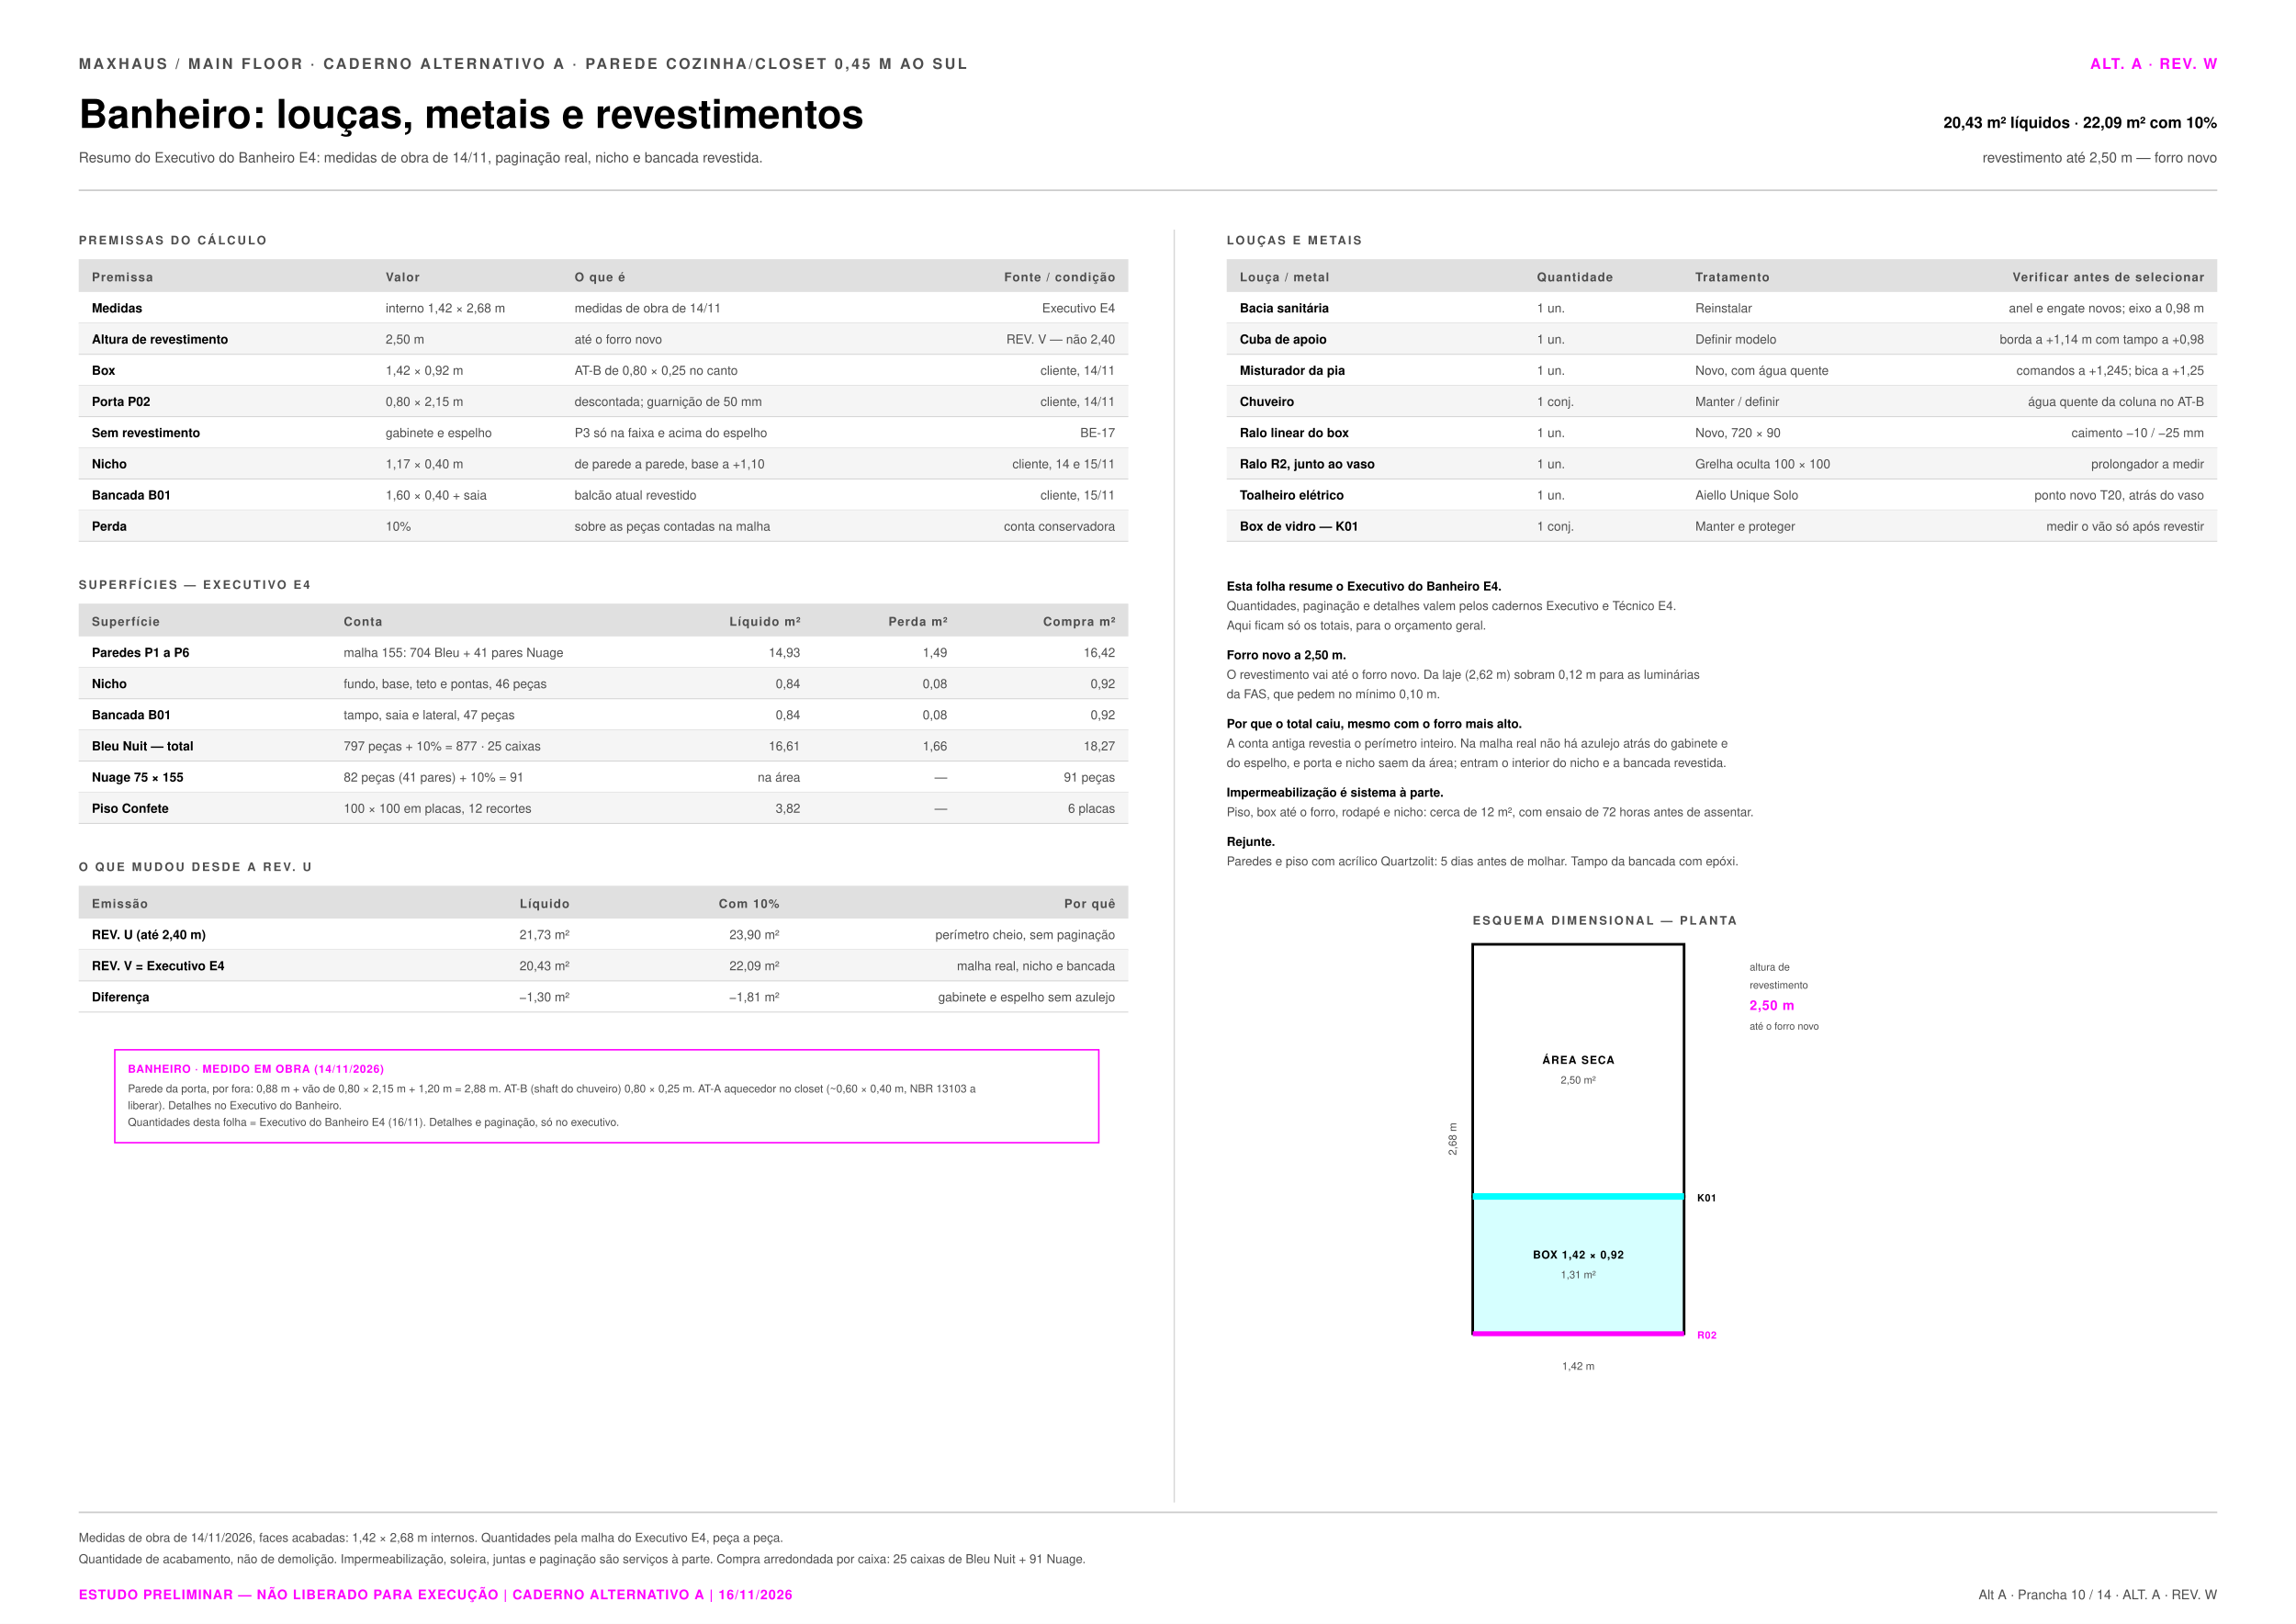
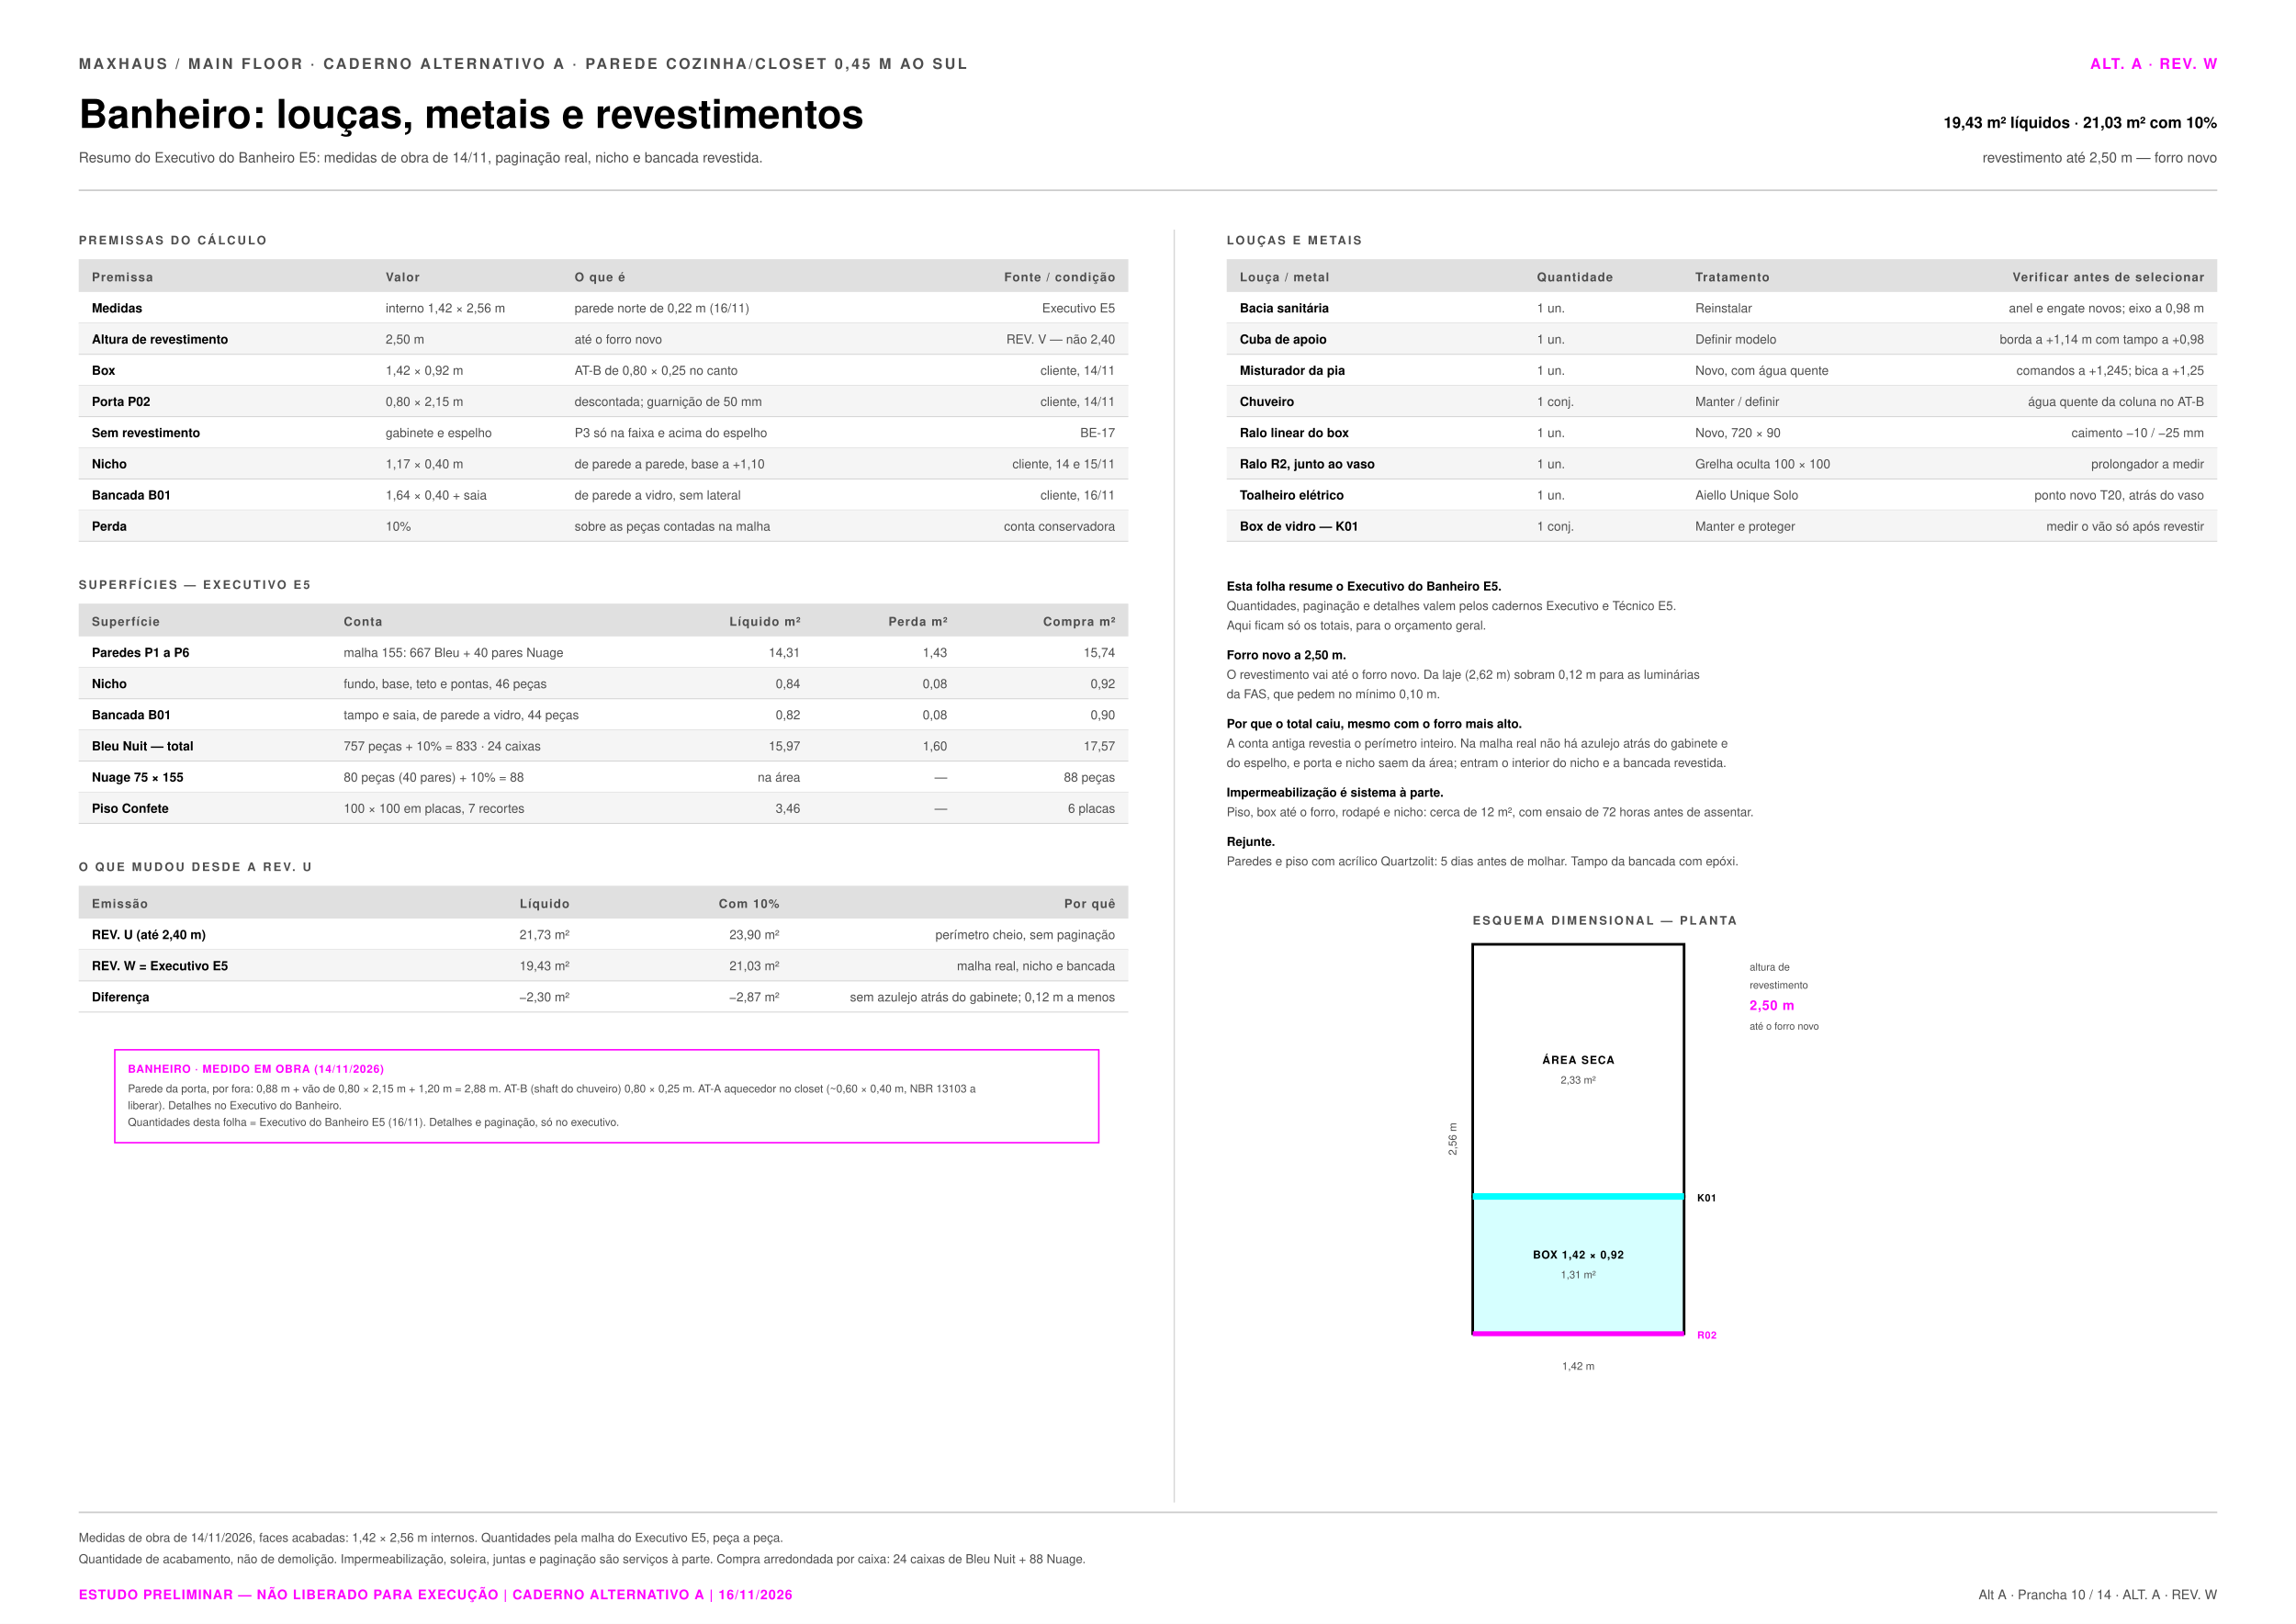
<svg xmlns="http://www.w3.org/2000/svg" viewBox="0 0 1400 990" width="1400" height="990">
  <rect x="0.00" y="0.00" width="1400.00" height="990.00" fill="#ffffff" />
  <text x="48.0" y="42.0" font-family="Helvetica, Arial, sans-serif" font-size="9.0" fill="#4d4d4d" font-weight="bold" text-anchor="start" letter-spacing="1.40">MAXHAUS / MAIN FLOOR  ·  CADERNO ALTERNATIVO A  ·  PAREDE COZINHA/CLOSET 0,45 M AO SUL</text>
  <text x="48.0" y="78.0" font-family="Helvetica, Arial, sans-serif" font-size="24.3" fill="#000000" font-weight="bold" text-anchor="start">Banheiro: louças, metais e revestimentos</text>
-   <text x="48.0" y="99.0" font-family="Helvetica, Arial, sans-serif" font-size="8.6" fill="#4d4d4d" font-weight="normal" text-anchor="start">Resumo do Executivo do Banheiro E4: medidas de obra de 14/11, paginação real, nicho e bancada revestida.</text>
+   <text x="48.0" y="99.0" font-family="Helvetica, Arial, sans-serif" font-size="8.6" fill="#4d4d4d" font-weight="normal" text-anchor="start">Resumo do Executivo do Banheiro E5: medidas de obra de 14/11, paginação real, nicho e bancada revestida.</text>
  <text x="1352.0" y="42.0" font-family="Helvetica, Arial, sans-serif" font-size="9.0" fill="#ff00ff" font-weight="bold" text-anchor="end" letter-spacing="0.80">ALT. A  ·  REV. W</text>
-   <text x="1352.0" y="78.0" font-family="Helvetica, Arial, sans-serif" font-size="9.5" fill="#000000" font-weight="bold" text-anchor="end">20,43 m² líquidos  ·  22,09 m² com 10%</text>
+   <text x="1352.0" y="78.0" font-family="Helvetica, Arial, sans-serif" font-size="9.5" fill="#000000" font-weight="bold" text-anchor="end">19,43 m² líquidos  ·  21,03 m² com 10%</text>
  <text x="1352.0" y="99.0" font-family="Helvetica, Arial, sans-serif" font-size="8.6" fill="#4d4d4d" font-weight="normal" text-anchor="end">revestimento até 2,50 m — forro novo</text>
  <line x1="48.00" y1="116.00" x2="1352.00" y2="116.00" stroke="#cccccc" stroke-width="1.00" />
  <text x="48.0" y="149.0" font-family="Helvetica, Arial, sans-serif" font-size="7.2" fill="#4d4d4d" font-weight="bold" text-anchor="start" letter-spacing="1.20">PREMISSAS DO CÁLCULO</text>
  <rect x="48.00" y="158.00" width="640.00" height="20.00" fill="#e0e0e0" />
  <text x="56.0" y="171.5" font-family="Helvetica, Arial, sans-serif" font-size="7.4" fill="#4d4d4d" font-weight="bold" text-anchor="start" letter-spacing="0.60">Premissa</text>
  <text x="235.2" y="171.5" font-family="Helvetica, Arial, sans-serif" font-size="7.4" fill="#4d4d4d" font-weight="bold" text-anchor="start" letter-spacing="0.60">Valor</text>
  <text x="350.4" y="171.5" font-family="Helvetica, Arial, sans-serif" font-size="7.4" fill="#4d4d4d" font-weight="bold" text-anchor="start" letter-spacing="0.60">O que é</text>
  <text x="680.0" y="171.5" font-family="Helvetica, Arial, sans-serif" font-size="7.4" fill="#4d4d4d" font-weight="bold" text-anchor="end" letter-spacing="0.60">Fonte / condição</text>
  <text x="56.0" y="190.5" font-family="Helvetica, Arial, sans-serif" font-size="7.7" fill="#000000" font-weight="bold" text-anchor="start">Medidas</text>
-   <text x="235.2" y="190.5" font-family="Helvetica, Arial, sans-serif" font-size="7.7" fill="#4d4d4d" font-weight="normal" text-anchor="start">interno 1,42 × 2,68 m</text>
-   <text x="350.4" y="190.5" font-family="Helvetica, Arial, sans-serif" font-size="7.7" fill="#4d4d4d" font-weight="normal" text-anchor="start">medidas de obra de 14/11</text>
-   <text x="680.0" y="190.5" font-family="Helvetica, Arial, sans-serif" font-size="7.7" fill="#4d4d4d" font-weight="normal" text-anchor="end">Executivo E4</text>
+   <text x="235.2" y="190.5" font-family="Helvetica, Arial, sans-serif" font-size="7.7" fill="#4d4d4d" font-weight="normal" text-anchor="start">interno 1,42 × 2,56 m</text>
+   <text x="350.4" y="190.5" font-family="Helvetica, Arial, sans-serif" font-size="7.7" fill="#4d4d4d" font-weight="normal" text-anchor="start">parede norte de 0,22 m (16/11)</text>
+   <text x="680.0" y="190.5" font-family="Helvetica, Arial, sans-serif" font-size="7.7" fill="#4d4d4d" font-weight="normal" text-anchor="end">Executivo E5</text>
  <line x1="48.00" y1="197.00" x2="688.00" y2="197.00" stroke="#cccccc" stroke-width="0.60" opacity="0.80" />
  <rect x="48.00" y="197.00" width="640.00" height="19.00" fill="#f5f5f5" />
  <text x="56.0" y="209.5" font-family="Helvetica, Arial, sans-serif" font-size="7.7" fill="#000000" font-weight="bold" text-anchor="start">Altura de revestimento</text>
  <text x="235.2" y="209.5" font-family="Helvetica, Arial, sans-serif" font-size="7.7" fill="#4d4d4d" font-weight="normal" text-anchor="start">2,50 m</text>
  <text x="350.4" y="209.5" font-family="Helvetica, Arial, sans-serif" font-size="7.7" fill="#4d4d4d" font-weight="normal" text-anchor="start">até o forro novo</text>
  <text x="680.0" y="209.5" font-family="Helvetica, Arial, sans-serif" font-size="7.7" fill="#4d4d4d" font-weight="normal" text-anchor="end">REV. V — não 2,40</text>
  <line x1="48.00" y1="216.00" x2="688.00" y2="216.00" stroke="#cccccc" stroke-width="0.60" opacity="0.80" />
  <text x="56.0" y="228.5" font-family="Helvetica, Arial, sans-serif" font-size="7.7" fill="#000000" font-weight="bold" text-anchor="start">Box</text>
  <text x="235.2" y="228.5" font-family="Helvetica, Arial, sans-serif" font-size="7.7" fill="#4d4d4d" font-weight="normal" text-anchor="start">1,42 × 0,92 m</text>
  <text x="350.4" y="228.5" font-family="Helvetica, Arial, sans-serif" font-size="7.7" fill="#4d4d4d" font-weight="normal" text-anchor="start">AT-B de 0,80 × 0,25 no canto</text>
  <text x="680.0" y="228.5" font-family="Helvetica, Arial, sans-serif" font-size="7.7" fill="#4d4d4d" font-weight="normal" text-anchor="end">cliente, 14/11</text>
  <line x1="48.00" y1="235.00" x2="688.00" y2="235.00" stroke="#cccccc" stroke-width="0.60" opacity="0.80" />
  <rect x="48.00" y="235.00" width="640.00" height="19.00" fill="#f5f5f5" />
  <text x="56.0" y="247.5" font-family="Helvetica, Arial, sans-serif" font-size="7.7" fill="#000000" font-weight="bold" text-anchor="start">Porta P02</text>
  <text x="235.2" y="247.5" font-family="Helvetica, Arial, sans-serif" font-size="7.7" fill="#4d4d4d" font-weight="normal" text-anchor="start">0,80 × 2,15 m</text>
  <text x="350.4" y="247.5" font-family="Helvetica, Arial, sans-serif" font-size="7.7" fill="#4d4d4d" font-weight="normal" text-anchor="start">descontada; guarnição de 50 mm</text>
  <text x="680.0" y="247.5" font-family="Helvetica, Arial, sans-serif" font-size="7.7" fill="#4d4d4d" font-weight="normal" text-anchor="end">cliente, 14/11</text>
  <line x1="48.00" y1="254.00" x2="688.00" y2="254.00" stroke="#cccccc" stroke-width="0.60" opacity="0.80" />
  <text x="56.0" y="266.5" font-family="Helvetica, Arial, sans-serif" font-size="7.7" fill="#000000" font-weight="bold" text-anchor="start">Sem revestimento</text>
  <text x="235.2" y="266.5" font-family="Helvetica, Arial, sans-serif" font-size="7.7" fill="#4d4d4d" font-weight="normal" text-anchor="start">gabinete e espelho</text>
  <text x="350.4" y="266.5" font-family="Helvetica, Arial, sans-serif" font-size="7.7" fill="#4d4d4d" font-weight="normal" text-anchor="start">P3 só na faixa e acima do espelho</text>
  <text x="680.0" y="266.5" font-family="Helvetica, Arial, sans-serif" font-size="7.7" fill="#4d4d4d" font-weight="normal" text-anchor="end">BE-17</text>
  <line x1="48.00" y1="273.00" x2="688.00" y2="273.00" stroke="#cccccc" stroke-width="0.60" opacity="0.80" />
  <rect x="48.00" y="273.00" width="640.00" height="19.00" fill="#f5f5f5" />
  <text x="56.0" y="285.5" font-family="Helvetica, Arial, sans-serif" font-size="7.7" fill="#000000" font-weight="bold" text-anchor="start">Nicho</text>
  <text x="235.2" y="285.5" font-family="Helvetica, Arial, sans-serif" font-size="7.7" fill="#4d4d4d" font-weight="normal" text-anchor="start">1,17 × 0,40 m</text>
  <text x="350.4" y="285.5" font-family="Helvetica, Arial, sans-serif" font-size="7.7" fill="#4d4d4d" font-weight="normal" text-anchor="start">de parede a parede, base a +1,10</text>
  <text x="680.0" y="285.5" font-family="Helvetica, Arial, sans-serif" font-size="7.7" fill="#4d4d4d" font-weight="normal" text-anchor="end">cliente, 14 e 15/11</text>
  <line x1="48.00" y1="292.00" x2="688.00" y2="292.00" stroke="#cccccc" stroke-width="0.60" opacity="0.80" />
  <text x="56.0" y="304.5" font-family="Helvetica, Arial, sans-serif" font-size="7.7" fill="#000000" font-weight="bold" text-anchor="start">Bancada B01</text>
-   <text x="235.2" y="304.5" font-family="Helvetica, Arial, sans-serif" font-size="7.7" fill="#4d4d4d" font-weight="normal" text-anchor="start">1,60 × 0,40 + saia</text>
-   <text x="350.4" y="304.5" font-family="Helvetica, Arial, sans-serif" font-size="7.7" fill="#4d4d4d" font-weight="normal" text-anchor="start">balcão atual revestido</text>
-   <text x="680.0" y="304.5" font-family="Helvetica, Arial, sans-serif" font-size="7.7" fill="#4d4d4d" font-weight="normal" text-anchor="end">cliente, 15/11</text>
+   <text x="235.2" y="304.5" font-family="Helvetica, Arial, sans-serif" font-size="7.7" fill="#4d4d4d" font-weight="normal" text-anchor="start">1,64 × 0,40 + saia</text>
+   <text x="350.4" y="304.5" font-family="Helvetica, Arial, sans-serif" font-size="7.7" fill="#4d4d4d" font-weight="normal" text-anchor="start">de parede a vidro, sem lateral</text>
+   <text x="680.0" y="304.5" font-family="Helvetica, Arial, sans-serif" font-size="7.7" fill="#4d4d4d" font-weight="normal" text-anchor="end">cliente, 16/11</text>
  <line x1="48.00" y1="311.00" x2="688.00" y2="311.00" stroke="#cccccc" stroke-width="0.60" opacity="0.80" />
  <rect x="48.00" y="311.00" width="640.00" height="19.00" fill="#f5f5f5" />
  <text x="56.0" y="323.5" font-family="Helvetica, Arial, sans-serif" font-size="7.7" fill="#000000" font-weight="bold" text-anchor="start">Perda</text>
  <text x="235.2" y="323.5" font-family="Helvetica, Arial, sans-serif" font-size="7.7" fill="#4d4d4d" font-weight="normal" text-anchor="start">10%</text>
  <text x="350.4" y="323.5" font-family="Helvetica, Arial, sans-serif" font-size="7.7" fill="#4d4d4d" font-weight="normal" text-anchor="start">sobre as peças contadas na malha</text>
  <text x="680.0" y="323.5" font-family="Helvetica, Arial, sans-serif" font-size="7.7" fill="#4d4d4d" font-weight="normal" text-anchor="end">conta conservadora</text>
  <line x1="48.00" y1="330.00" x2="688.00" y2="330.00" stroke="#cccccc" stroke-width="0.60" opacity="0.80" />
-   <text x="48.0" y="359.0" font-family="Helvetica, Arial, sans-serif" font-size="7.2" fill="#4d4d4d" font-weight="bold" text-anchor="start" letter-spacing="1.20">SUPERFÍCIES — EXECUTIVO E4</text>
+   <text x="48.0" y="359.0" font-family="Helvetica, Arial, sans-serif" font-size="7.2" fill="#4d4d4d" font-weight="bold" text-anchor="start" letter-spacing="1.20">SUPERFÍCIES — EXECUTIVO E5</text>
  <rect x="48.00" y="368.00" width="640.00" height="20.00" fill="#e0e0e0" />
  <text x="56.0" y="381.5" font-family="Helvetica, Arial, sans-serif" font-size="7.4" fill="#4d4d4d" font-weight="bold" text-anchor="start" letter-spacing="0.60">Superfície</text>
  <text x="209.6" y="381.5" font-family="Helvetica, Arial, sans-serif" font-size="7.4" fill="#4d4d4d" font-weight="bold" text-anchor="start" letter-spacing="0.60">Conta</text>
  <text x="488.0" y="381.5" font-family="Helvetica, Arial, sans-serif" font-size="7.4" fill="#4d4d4d" font-weight="bold" text-anchor="end" letter-spacing="0.60">Líquido m²</text>
  <text x="577.6" y="381.5" font-family="Helvetica, Arial, sans-serif" font-size="7.4" fill="#4d4d4d" font-weight="bold" text-anchor="end" letter-spacing="0.60">Perda m²</text>
  <text x="680.0" y="381.5" font-family="Helvetica, Arial, sans-serif" font-size="7.4" fill="#4d4d4d" font-weight="bold" text-anchor="end" letter-spacing="0.60">Compra m²</text>
  <text x="56.0" y="400.5" font-family="Helvetica, Arial, sans-serif" font-size="7.7" fill="#000000" font-weight="bold" text-anchor="start">Paredes P1 a P6</text>
-   <text x="209.6" y="400.5" font-family="Helvetica, Arial, sans-serif" font-size="7.7" fill="#4d4d4d" font-weight="normal" text-anchor="start">malha 155: 704 Bleu + 41 pares Nuage</text>
-   <text x="488.0" y="400.5" font-family="Helvetica, Arial, sans-serif" font-size="7.7" fill="#4d4d4d" font-weight="normal" text-anchor="end">14,93</text>
-   <text x="577.6" y="400.5" font-family="Helvetica, Arial, sans-serif" font-size="7.7" fill="#4d4d4d" font-weight="normal" text-anchor="end">1,49</text>
-   <text x="680.0" y="400.5" font-family="Helvetica, Arial, sans-serif" font-size="7.7" fill="#4d4d4d" font-weight="normal" text-anchor="end">16,42</text>
+   <text x="209.6" y="400.5" font-family="Helvetica, Arial, sans-serif" font-size="7.7" fill="#4d4d4d" font-weight="normal" text-anchor="start">malha 155: 667 Bleu + 40 pares Nuage</text>
+   <text x="488.0" y="400.5" font-family="Helvetica, Arial, sans-serif" font-size="7.7" fill="#4d4d4d" font-weight="normal" text-anchor="end">14,31</text>
+   <text x="577.6" y="400.5" font-family="Helvetica, Arial, sans-serif" font-size="7.7" fill="#4d4d4d" font-weight="normal" text-anchor="end">1,43</text>
+   <text x="680.0" y="400.5" font-family="Helvetica, Arial, sans-serif" font-size="7.7" fill="#4d4d4d" font-weight="normal" text-anchor="end">15,74</text>
  <line x1="48.00" y1="407.00" x2="688.00" y2="407.00" stroke="#cccccc" stroke-width="0.60" opacity="0.80" />
  <rect x="48.00" y="407.00" width="640.00" height="19.00" fill="#f5f5f5" />
  <text x="56.0" y="419.5" font-family="Helvetica, Arial, sans-serif" font-size="7.7" fill="#000000" font-weight="bold" text-anchor="start">Nicho</text>
  <text x="209.6" y="419.5" font-family="Helvetica, Arial, sans-serif" font-size="7.7" fill="#4d4d4d" font-weight="normal" text-anchor="start">fundo, base, teto e pontas, 46 peças</text>
  <text x="488.0" y="419.5" font-family="Helvetica, Arial, sans-serif" font-size="7.7" fill="#4d4d4d" font-weight="normal" text-anchor="end">0,84</text>
  <text x="577.6" y="419.5" font-family="Helvetica, Arial, sans-serif" font-size="7.7" fill="#4d4d4d" font-weight="normal" text-anchor="end">0,08</text>
  <text x="680.0" y="419.5" font-family="Helvetica, Arial, sans-serif" font-size="7.7" fill="#4d4d4d" font-weight="normal" text-anchor="end">0,92</text>
  <line x1="48.00" y1="426.00" x2="688.00" y2="426.00" stroke="#cccccc" stroke-width="0.60" opacity="0.80" />
  <text x="56.0" y="438.5" font-family="Helvetica, Arial, sans-serif" font-size="7.7" fill="#000000" font-weight="bold" text-anchor="start">Bancada B01</text>
-   <text x="209.6" y="438.5" font-family="Helvetica, Arial, sans-serif" font-size="7.7" fill="#4d4d4d" font-weight="normal" text-anchor="start">tampo, saia e lateral, 47 peças</text>
-   <text x="488.0" y="438.5" font-family="Helvetica, Arial, sans-serif" font-size="7.7" fill="#4d4d4d" font-weight="normal" text-anchor="end">0,84</text>
+   <text x="209.6" y="438.5" font-family="Helvetica, Arial, sans-serif" font-size="7.7" fill="#4d4d4d" font-weight="normal" text-anchor="start">tampo e saia, de parede a vidro, 44 peças</text>
+   <text x="488.0" y="438.5" font-family="Helvetica, Arial, sans-serif" font-size="7.7" fill="#4d4d4d" font-weight="normal" text-anchor="end">0,82</text>
  <text x="577.6" y="438.5" font-family="Helvetica, Arial, sans-serif" font-size="7.7" fill="#4d4d4d" font-weight="normal" text-anchor="end">0,08</text>
-   <text x="680.0" y="438.5" font-family="Helvetica, Arial, sans-serif" font-size="7.7" fill="#4d4d4d" font-weight="normal" text-anchor="end">0,92</text>
+   <text x="680.0" y="438.5" font-family="Helvetica, Arial, sans-serif" font-size="7.7" fill="#4d4d4d" font-weight="normal" text-anchor="end">0,90</text>
  <line x1="48.00" y1="445.00" x2="688.00" y2="445.00" stroke="#cccccc" stroke-width="0.60" opacity="0.80" />
  <rect x="48.00" y="445.00" width="640.00" height="19.00" fill="#f5f5f5" />
  <text x="56.0" y="457.5" font-family="Helvetica, Arial, sans-serif" font-size="7.7" fill="#000000" font-weight="bold" text-anchor="start">Bleu Nuit — total</text>
-   <text x="209.6" y="457.5" font-family="Helvetica, Arial, sans-serif" font-size="7.7" fill="#4d4d4d" font-weight="normal" text-anchor="start">797 peças + 10% = 877 · 25 caixas</text>
-   <text x="488.0" y="457.5" font-family="Helvetica, Arial, sans-serif" font-size="7.7" fill="#4d4d4d" font-weight="normal" text-anchor="end">16,61</text>
-   <text x="577.6" y="457.5" font-family="Helvetica, Arial, sans-serif" font-size="7.7" fill="#4d4d4d" font-weight="normal" text-anchor="end">1,66</text>
-   <text x="680.0" y="457.5" font-family="Helvetica, Arial, sans-serif" font-size="7.7" fill="#4d4d4d" font-weight="normal" text-anchor="end">18,27</text>
+   <text x="209.6" y="457.5" font-family="Helvetica, Arial, sans-serif" font-size="7.7" fill="#4d4d4d" font-weight="normal" text-anchor="start">757 peças + 10% = 833 · 24 caixas</text>
+   <text x="488.0" y="457.5" font-family="Helvetica, Arial, sans-serif" font-size="7.7" fill="#4d4d4d" font-weight="normal" text-anchor="end">15,97</text>
+   <text x="577.6" y="457.5" font-family="Helvetica, Arial, sans-serif" font-size="7.7" fill="#4d4d4d" font-weight="normal" text-anchor="end">1,60</text>
+   <text x="680.0" y="457.5" font-family="Helvetica, Arial, sans-serif" font-size="7.7" fill="#4d4d4d" font-weight="normal" text-anchor="end">17,57</text>
  <line x1="48.00" y1="464.00" x2="688.00" y2="464.00" stroke="#cccccc" stroke-width="0.60" opacity="0.80" />
  <text x="56.0" y="476.5" font-family="Helvetica, Arial, sans-serif" font-size="7.7" fill="#000000" font-weight="bold" text-anchor="start">Nuage 75 × 155</text>
-   <text x="209.6" y="476.5" font-family="Helvetica, Arial, sans-serif" font-size="7.7" fill="#4d4d4d" font-weight="normal" text-anchor="start">82 peças (41 pares) + 10% = 91</text>
+   <text x="209.6" y="476.5" font-family="Helvetica, Arial, sans-serif" font-size="7.7" fill="#4d4d4d" font-weight="normal" text-anchor="start">80 peças (40 pares) + 10% = 88</text>
  <text x="488.0" y="476.5" font-family="Helvetica, Arial, sans-serif" font-size="7.7" fill="#4d4d4d" font-weight="normal" text-anchor="end">na área</text>
  <text x="577.6" y="476.5" font-family="Helvetica, Arial, sans-serif" font-size="7.7" fill="#4d4d4d" font-weight="normal" text-anchor="end">—</text>
-   <text x="680.0" y="476.5" font-family="Helvetica, Arial, sans-serif" font-size="7.7" fill="#4d4d4d" font-weight="normal" text-anchor="end">91 peças</text>
+   <text x="680.0" y="476.5" font-family="Helvetica, Arial, sans-serif" font-size="7.7" fill="#4d4d4d" font-weight="normal" text-anchor="end">88 peças</text>
  <line x1="48.00" y1="483.00" x2="688.00" y2="483.00" stroke="#cccccc" stroke-width="0.60" opacity="0.80" />
  <rect x="48.00" y="483.00" width="640.00" height="19.00" fill="#f5f5f5" />
  <text x="56.0" y="495.5" font-family="Helvetica, Arial, sans-serif" font-size="7.7" fill="#000000" font-weight="bold" text-anchor="start">Piso Confete</text>
-   <text x="209.6" y="495.5" font-family="Helvetica, Arial, sans-serif" font-size="7.7" fill="#4d4d4d" font-weight="normal" text-anchor="start">100 × 100 em placas, 12 recortes</text>
-   <text x="488.0" y="495.5" font-family="Helvetica, Arial, sans-serif" font-size="7.7" fill="#4d4d4d" font-weight="normal" text-anchor="end">3,82</text>
+   <text x="209.6" y="495.5" font-family="Helvetica, Arial, sans-serif" font-size="7.7" fill="#4d4d4d" font-weight="normal" text-anchor="start">100 × 100 em placas, 7 recortes</text>
+   <text x="488.0" y="495.5" font-family="Helvetica, Arial, sans-serif" font-size="7.7" fill="#4d4d4d" font-weight="normal" text-anchor="end">3,46</text>
  <text x="577.6" y="495.5" font-family="Helvetica, Arial, sans-serif" font-size="7.7" fill="#4d4d4d" font-weight="normal" text-anchor="end">—</text>
  <text x="680.0" y="495.5" font-family="Helvetica, Arial, sans-serif" font-size="7.7" fill="#4d4d4d" font-weight="normal" text-anchor="end">6 placas</text>
  <line x1="48.00" y1="502.00" x2="688.00" y2="502.00" stroke="#cccccc" stroke-width="0.60" opacity="0.80" />
  <text x="48.0" y="531.0" font-family="Helvetica, Arial, sans-serif" font-size="7.2" fill="#4d4d4d" font-weight="bold" text-anchor="start" letter-spacing="1.20">O QUE MUDOU DESDE A REV. U</text>
  <rect x="48.00" y="540.00" width="640.00" height="20.00" fill="#e0e0e0" />
  <text x="56.0" y="553.5" font-family="Helvetica, Arial, sans-serif" font-size="7.4" fill="#4d4d4d" font-weight="bold" text-anchor="start" letter-spacing="0.60">Emissão</text>
  <text x="347.2" y="553.5" font-family="Helvetica, Arial, sans-serif" font-size="7.4" fill="#4d4d4d" font-weight="bold" text-anchor="end" letter-spacing="0.60">Líquido</text>
  <text x="475.2" y="553.5" font-family="Helvetica, Arial, sans-serif" font-size="7.4" fill="#4d4d4d" font-weight="bold" text-anchor="end" letter-spacing="0.60">Com 10%</text>
  <text x="680.0" y="553.5" font-family="Helvetica, Arial, sans-serif" font-size="7.4" fill="#4d4d4d" font-weight="bold" text-anchor="end" letter-spacing="0.60">Por quê</text>
  <text x="56.0" y="572.5" font-family="Helvetica, Arial, sans-serif" font-size="7.7" fill="#000000" font-weight="bold" text-anchor="start">REV. U (até 2,40 m)</text>
  <text x="347.2" y="572.5" font-family="Helvetica, Arial, sans-serif" font-size="7.7" fill="#4d4d4d" font-weight="normal" text-anchor="end">21,73 m²</text>
  <text x="475.2" y="572.5" font-family="Helvetica, Arial, sans-serif" font-size="7.7" fill="#4d4d4d" font-weight="normal" text-anchor="end">23,90 m²</text>
  <text x="680.0" y="572.5" font-family="Helvetica, Arial, sans-serif" font-size="7.7" fill="#4d4d4d" font-weight="normal" text-anchor="end">perímetro cheio, sem paginação</text>
  <line x1="48.00" y1="579.00" x2="688.00" y2="579.00" stroke="#cccccc" stroke-width="0.60" opacity="0.80" />
  <rect x="48.00" y="579.00" width="640.00" height="19.00" fill="#f5f5f5" />
-   <text x="56.0" y="591.5" font-family="Helvetica, Arial, sans-serif" font-size="7.7" fill="#000000" font-weight="bold" text-anchor="start">REV. V = Executivo E4</text>
-   <text x="347.2" y="591.5" font-family="Helvetica, Arial, sans-serif" font-size="7.7" fill="#4d4d4d" font-weight="normal" text-anchor="end">20,43 m²</text>
-   <text x="475.2" y="591.5" font-family="Helvetica, Arial, sans-serif" font-size="7.7" fill="#4d4d4d" font-weight="normal" text-anchor="end">22,09 m²</text>
+   <text x="56.0" y="591.5" font-family="Helvetica, Arial, sans-serif" font-size="7.7" fill="#000000" font-weight="bold" text-anchor="start">REV. W = Executivo E5</text>
+   <text x="347.2" y="591.5" font-family="Helvetica, Arial, sans-serif" font-size="7.7" fill="#4d4d4d" font-weight="normal" text-anchor="end">19,43 m²</text>
+   <text x="475.2" y="591.5" font-family="Helvetica, Arial, sans-serif" font-size="7.7" fill="#4d4d4d" font-weight="normal" text-anchor="end">21,03 m²</text>
  <text x="680.0" y="591.5" font-family="Helvetica, Arial, sans-serif" font-size="7.7" fill="#4d4d4d" font-weight="normal" text-anchor="end">malha real, nicho e bancada</text>
  <line x1="48.00" y1="598.00" x2="688.00" y2="598.00" stroke="#cccccc" stroke-width="0.60" opacity="0.80" />
  <text x="56.0" y="610.5" font-family="Helvetica, Arial, sans-serif" font-size="7.7" fill="#000000" font-weight="bold" text-anchor="start">Diferença</text>
-   <text x="347.2" y="610.5" font-family="Helvetica, Arial, sans-serif" font-size="7.7" fill="#4d4d4d" font-weight="normal" text-anchor="end">−1,30 m²</text>
-   <text x="475.2" y="610.5" font-family="Helvetica, Arial, sans-serif" font-size="7.7" fill="#4d4d4d" font-weight="normal" text-anchor="end">−1,81 m²</text>
-   <text x="680.0" y="610.5" font-family="Helvetica, Arial, sans-serif" font-size="7.7" fill="#4d4d4d" font-weight="normal" text-anchor="end">gabinete e espelho sem azulejo</text>
+   <text x="347.2" y="610.5" font-family="Helvetica, Arial, sans-serif" font-size="7.7" fill="#4d4d4d" font-weight="normal" text-anchor="end">−2,30 m²</text>
+   <text x="475.2" y="610.5" font-family="Helvetica, Arial, sans-serif" font-size="7.7" fill="#4d4d4d" font-weight="normal" text-anchor="end">−2,87 m²</text>
+   <text x="680.0" y="610.5" font-family="Helvetica, Arial, sans-serif" font-size="7.7" fill="#4d4d4d" font-weight="normal" text-anchor="end">sem azulejo atrás do gabinete; 0,12 m a menos</text>
  <line x1="48.00" y1="617.00" x2="688.00" y2="617.00" stroke="#cccccc" stroke-width="0.60" opacity="0.80" />
  <line x1="716.00" y1="140.00" x2="716.00" y2="916.00" stroke="#cccccc" stroke-width="0.80" opacity="0.80" />
  <text x="748.0" y="149.0" font-family="Helvetica, Arial, sans-serif" font-size="7.2" fill="#4d4d4d" font-weight="bold" text-anchor="start" letter-spacing="1.20">LOUÇAS E METAIS</text>
  <rect x="748.00" y="158.00" width="604.00" height="20.00" fill="#e0e0e0" />
  <text x="756.0" y="171.5" font-family="Helvetica, Arial, sans-serif" font-size="7.4" fill="#4d4d4d" font-weight="bold" text-anchor="start" letter-spacing="0.60">Louça / metal</text>
  <text x="937.2" y="171.5" font-family="Helvetica, Arial, sans-serif" font-size="7.4" fill="#4d4d4d" font-weight="bold" text-anchor="start" letter-spacing="0.60">Quantidade</text>
  <text x="1033.8" y="171.5" font-family="Helvetica, Arial, sans-serif" font-size="7.4" fill="#4d4d4d" font-weight="bold" text-anchor="start" letter-spacing="0.60">Tratamento</text>
  <text x="1344.0" y="171.5" font-family="Helvetica, Arial, sans-serif" font-size="7.4" fill="#4d4d4d" font-weight="bold" text-anchor="end" letter-spacing="0.60">Verificar antes de selecionar</text>
  <text x="756.0" y="190.5" font-family="Helvetica, Arial, sans-serif" font-size="7.7" fill="#000000" font-weight="bold" text-anchor="start">Bacia sanitária</text>
  <text x="937.2" y="190.5" font-family="Helvetica, Arial, sans-serif" font-size="7.7" fill="#4d4d4d" font-weight="normal" text-anchor="start">1 un.</text>
  <text x="1033.8" y="190.5" font-family="Helvetica, Arial, sans-serif" font-size="7.7" fill="#4d4d4d" font-weight="normal" text-anchor="start">Reinstalar</text>
  <text x="1344.0" y="190.5" font-family="Helvetica, Arial, sans-serif" font-size="7.7" fill="#4d4d4d" font-weight="normal" text-anchor="end">anel e engate novos; eixo a 0,98 m</text>
  <line x1="748.00" y1="197.00" x2="1352.00" y2="197.00" stroke="#cccccc" stroke-width="0.60" opacity="0.80" />
  <rect x="748.00" y="197.00" width="604.00" height="19.00" fill="#f5f5f5" />
  <text x="756.0" y="209.5" font-family="Helvetica, Arial, sans-serif" font-size="7.7" fill="#000000" font-weight="bold" text-anchor="start">Cuba de apoio</text>
  <text x="937.2" y="209.5" font-family="Helvetica, Arial, sans-serif" font-size="7.7" fill="#4d4d4d" font-weight="normal" text-anchor="start">1 un.</text>
  <text x="1033.8" y="209.5" font-family="Helvetica, Arial, sans-serif" font-size="7.7" fill="#4d4d4d" font-weight="normal" text-anchor="start">Definir modelo</text>
  <text x="1344.0" y="209.5" font-family="Helvetica, Arial, sans-serif" font-size="7.7" fill="#4d4d4d" font-weight="normal" text-anchor="end">borda a +1,14 m com tampo a +0,98</text>
  <line x1="748.00" y1="216.00" x2="1352.00" y2="216.00" stroke="#cccccc" stroke-width="0.60" opacity="0.80" />
  <text x="756.0" y="228.5" font-family="Helvetica, Arial, sans-serif" font-size="7.7" fill="#000000" font-weight="bold" text-anchor="start">Misturador da pia</text>
  <text x="937.2" y="228.5" font-family="Helvetica, Arial, sans-serif" font-size="7.7" fill="#4d4d4d" font-weight="normal" text-anchor="start">1 un.</text>
  <text x="1033.8" y="228.5" font-family="Helvetica, Arial, sans-serif" font-size="7.7" fill="#4d4d4d" font-weight="normal" text-anchor="start">Novo, com água quente</text>
  <text x="1344.0" y="228.5" font-family="Helvetica, Arial, sans-serif" font-size="7.7" fill="#4d4d4d" font-weight="normal" text-anchor="end">comandos a +1,245; bica a +1,25</text>
  <line x1="748.00" y1="235.00" x2="1352.00" y2="235.00" stroke="#cccccc" stroke-width="0.60" opacity="0.80" />
  <rect x="748.00" y="235.00" width="604.00" height="19.00" fill="#f5f5f5" />
  <text x="756.0" y="247.5" font-family="Helvetica, Arial, sans-serif" font-size="7.7" fill="#000000" font-weight="bold" text-anchor="start">Chuveiro</text>
  <text x="937.2" y="247.5" font-family="Helvetica, Arial, sans-serif" font-size="7.7" fill="#4d4d4d" font-weight="normal" text-anchor="start">1 conj.</text>
  <text x="1033.8" y="247.5" font-family="Helvetica, Arial, sans-serif" font-size="7.7" fill="#4d4d4d" font-weight="normal" text-anchor="start">Manter / definir</text>
  <text x="1344.0" y="247.5" font-family="Helvetica, Arial, sans-serif" font-size="7.7" fill="#4d4d4d" font-weight="normal" text-anchor="end">água quente da coluna no AT-B</text>
  <line x1="748.00" y1="254.00" x2="1352.00" y2="254.00" stroke="#cccccc" stroke-width="0.60" opacity="0.80" />
  <text x="756.0" y="266.5" font-family="Helvetica, Arial, sans-serif" font-size="7.7" fill="#000000" font-weight="bold" text-anchor="start">Ralo linear do box</text>
  <text x="937.2" y="266.5" font-family="Helvetica, Arial, sans-serif" font-size="7.7" fill="#4d4d4d" font-weight="normal" text-anchor="start">1 un.</text>
  <text x="1033.8" y="266.5" font-family="Helvetica, Arial, sans-serif" font-size="7.7" fill="#4d4d4d" font-weight="normal" text-anchor="start">Novo, 720 × 90</text>
  <text x="1344.0" y="266.5" font-family="Helvetica, Arial, sans-serif" font-size="7.7" fill="#4d4d4d" font-weight="normal" text-anchor="end">caimento −10 / −25 mm</text>
  <line x1="748.00" y1="273.00" x2="1352.00" y2="273.00" stroke="#cccccc" stroke-width="0.60" opacity="0.80" />
  <rect x="748.00" y="273.00" width="604.00" height="19.00" fill="#f5f5f5" />
  <text x="756.0" y="285.5" font-family="Helvetica, Arial, sans-serif" font-size="7.7" fill="#000000" font-weight="bold" text-anchor="start">Ralo R2, junto ao vaso</text>
  <text x="937.2" y="285.5" font-family="Helvetica, Arial, sans-serif" font-size="7.7" fill="#4d4d4d" font-weight="normal" text-anchor="start">1 un.</text>
  <text x="1033.8" y="285.5" font-family="Helvetica, Arial, sans-serif" font-size="7.7" fill="#4d4d4d" font-weight="normal" text-anchor="start">Grelha oculta 100 × 100</text>
  <text x="1344.0" y="285.5" font-family="Helvetica, Arial, sans-serif" font-size="7.7" fill="#4d4d4d" font-weight="normal" text-anchor="end">prolongador a medir</text>
  <line x1="748.00" y1="292.00" x2="1352.00" y2="292.00" stroke="#cccccc" stroke-width="0.60" opacity="0.80" />
  <text x="756.0" y="304.5" font-family="Helvetica, Arial, sans-serif" font-size="7.7" fill="#000000" font-weight="bold" text-anchor="start">Toalheiro elétrico</text>
  <text x="937.2" y="304.5" font-family="Helvetica, Arial, sans-serif" font-size="7.7" fill="#4d4d4d" font-weight="normal" text-anchor="start">1 un.</text>
  <text x="1033.8" y="304.5" font-family="Helvetica, Arial, sans-serif" font-size="7.7" fill="#4d4d4d" font-weight="normal" text-anchor="start">Aiello Unique Solo</text>
  <text x="1344.0" y="304.5" font-family="Helvetica, Arial, sans-serif" font-size="7.7" fill="#4d4d4d" font-weight="normal" text-anchor="end">ponto novo T20, atrás do vaso</text>
  <line x1="748.00" y1="311.00" x2="1352.00" y2="311.00" stroke="#cccccc" stroke-width="0.60" opacity="0.80" />
  <rect x="748.00" y="311.00" width="604.00" height="19.00" fill="#f5f5f5" />
  <text x="756.0" y="323.5" font-family="Helvetica, Arial, sans-serif" font-size="7.7" fill="#000000" font-weight="bold" text-anchor="start">Box de vidro — K01</text>
  <text x="937.2" y="323.5" font-family="Helvetica, Arial, sans-serif" font-size="7.7" fill="#4d4d4d" font-weight="normal" text-anchor="start">1 conj.</text>
  <text x="1033.8" y="323.5" font-family="Helvetica, Arial, sans-serif" font-size="7.7" fill="#4d4d4d" font-weight="normal" text-anchor="start">Manter e proteger</text>
  <text x="1344.0" y="323.5" font-family="Helvetica, Arial, sans-serif" font-size="7.7" fill="#4d4d4d" font-weight="normal" text-anchor="end">medir o vão só após revestir</text>
  <line x1="748.00" y1="330.00" x2="1352.00" y2="330.00" stroke="#cccccc" stroke-width="0.60" opacity="0.80" />
-   <text x="748.0" y="360.0" font-family="Helvetica, Arial, sans-serif" font-size="7.5" fill="#000000" font-weight="bold" text-anchor="start">Esta folha resume o Executivo do Banheiro E4.</text>
-   <text x="748.0" y="371.9" font-family="Helvetica, Arial, sans-serif" font-size="7.5" fill="#4d4d4d" font-weight="normal" text-anchor="start">Quantidades, paginação e detalhes valem pelos cadernos Executivo e Técnico E4.</text>
+   <text x="748.0" y="360.0" font-family="Helvetica, Arial, sans-serif" font-size="7.5" fill="#000000" font-weight="bold" text-anchor="start">Esta folha resume o Executivo do Banheiro E5.</text>
+   <text x="748.0" y="371.9" font-family="Helvetica, Arial, sans-serif" font-size="7.5" fill="#4d4d4d" font-weight="normal" text-anchor="start">Quantidades, paginação e detalhes valem pelos cadernos Executivo e Técnico E5.</text>
  <text x="748.0" y="383.8" font-family="Helvetica, Arial, sans-serif" font-size="7.5" fill="#4d4d4d" font-weight="normal" text-anchor="start">Aqui ficam só os totais, para o orçamento geral.</text>
  <text x="748.0" y="401.9" font-family="Helvetica, Arial, sans-serif" font-size="7.5" fill="#000000" font-weight="bold" text-anchor="start">Forro novo a 2,50 m.</text>
  <text x="748.0" y="413.8" font-family="Helvetica, Arial, sans-serif" font-size="7.5" fill="#4d4d4d" font-weight="normal" text-anchor="start">O revestimento vai até o forro novo. Da laje (2,62 m) sobram 0,12 m para as luminárias</text>
  <text x="748.0" y="425.7" font-family="Helvetica, Arial, sans-serif" font-size="7.5" fill="#4d4d4d" font-weight="normal" text-anchor="start">da FAS, que pedem no mínimo 0,10 m.</text>
  <text x="748.0" y="443.8" font-family="Helvetica, Arial, sans-serif" font-size="7.5" fill="#000000" font-weight="bold" text-anchor="start">Por que o total caiu, mesmo com o forro mais alto.</text>
  <text x="748.0" y="455.7" font-family="Helvetica, Arial, sans-serif" font-size="7.5" fill="#4d4d4d" font-weight="normal" text-anchor="start">A conta antiga revestia o perímetro inteiro. Na malha real não há azulejo atrás do gabinete e</text>
  <text x="748.0" y="467.6" font-family="Helvetica, Arial, sans-serif" font-size="7.5" fill="#4d4d4d" font-weight="normal" text-anchor="start">do espelho, e porta e nicho saem da área; entram o interior do nicho e a bancada revestida.</text>
  <text x="748.0" y="485.7" font-family="Helvetica, Arial, sans-serif" font-size="7.5" fill="#000000" font-weight="bold" text-anchor="start">Impermeabilização é sistema à parte.</text>
  <text x="748.0" y="497.6" font-family="Helvetica, Arial, sans-serif" font-size="7.5" fill="#4d4d4d" font-weight="normal" text-anchor="start">Piso, box até o forro, rodapé e nicho: cerca de 12 m², com ensaio de 72 horas antes de assentar.</text>
  <text x="748.0" y="515.7" font-family="Helvetica, Arial, sans-serif" font-size="7.5" fill="#000000" font-weight="bold" text-anchor="start">Rejunte.</text>
  <text x="748.0" y="527.6" font-family="Helvetica, Arial, sans-serif" font-size="7.5" fill="#4d4d4d" font-weight="normal" text-anchor="start">Paredes e piso com acrílico Quartzolit: 5 dias antes de molhar. Tampo da bancada com epóxi.</text>
  <text x="898.0" y="563.7" font-family="Helvetica, Arial, sans-serif" font-size="7.2" fill="#4d4d4d" font-weight="bold" text-anchor="start" letter-spacing="1.20">ESQUEMA DIMENSIONAL — PLANTA</text>
  <rect x="898.00" y="575.70" width="128.88" height="153.72" fill="#ffffff" stroke="#000000" stroke-width="1.60" />
  <text x="962.4" y="648.6" font-family="Helvetica, Arial, sans-serif" font-size="6.7" fill="#000000" font-weight="bold" text-anchor="middle" letter-spacing="0.60">ÁREA SECA</text>
-   <text x="962.4" y="660.6" font-family="Helvetica, Arial, sans-serif" font-size="6.3" fill="#4d4d4d" font-weight="normal" text-anchor="middle">2,50 m²</text>
+   <text x="962.4" y="660.6" font-family="Helvetica, Arial, sans-serif" font-size="6.3" fill="#4d4d4d" font-weight="normal" text-anchor="middle">2,33 m²</text>
  <rect x="898.00" y="729.42" width="128.88" height="83.70" fill="#d6ffff" stroke="#000000" stroke-width="1.60" />
  <text x="962.4" y="767.3" font-family="Helvetica, Arial, sans-serif" font-size="6.7" fill="#000000" font-weight="bold" text-anchor="middle" letter-spacing="0.40">BOX  1,42 × 0,92</text>
  <text x="962.4" y="779.3" font-family="Helvetica, Arial, sans-serif" font-size="6.3" fill="#4d4d4d" font-weight="normal" text-anchor="middle">1,31 m²</text>
  <line x1="898.00" y1="729.42" x2="1026.88" y2="729.42" stroke="#00ffff" stroke-width="4.00" />
  <text x="1034.9" y="732.4" font-family="Helvetica, Arial, sans-serif" font-size="6.1" fill="#000000" font-weight="bold" text-anchor="start" letter-spacing="0.30">K01</text>
  <line x1="898.00" y1="813.12" x2="1026.88" y2="813.12" stroke="#ff00ff" stroke-width="3.00" />
  <text x="1034.9" y="816.1" font-family="Helvetica, Arial, sans-serif" font-size="6.1" fill="#ff00ff" font-weight="bold" text-anchor="start" letter-spacing="0.30">R02</text>
  <text x="962.4" y="835.1" font-family="Helvetica, Arial, sans-serif" font-size="6.5" fill="#4d4d4d" font-weight="normal" text-anchor="middle">1,42 m</text>
-   <text x="888.0" y="694.4" font-family="Helvetica, Arial, sans-serif" font-size="6.5" fill="#4d4d4d" font-weight="normal" text-anchor="middle" transform="rotate(-90.0 888.0 694.4)">2,68 m</text>
+   <text x="888.0" y="694.4" font-family="Helvetica, Arial, sans-serif" font-size="6.5" fill="#4d4d4d" font-weight="normal" text-anchor="middle" transform="rotate(-90.0 888.0 694.4)">2,56 m</text>
  <text x="1066.9" y="591.7" font-family="Helvetica, Arial, sans-serif" font-size="6.3" fill="#4d4d4d" font-weight="normal" text-anchor="start">altura de</text>
  <text x="1066.9" y="602.7" font-family="Helvetica, Arial, sans-serif" font-size="6.3" fill="#4d4d4d" font-weight="normal" text-anchor="start">revestimento</text>
  <text x="1066.9" y="615.7" font-family="Helvetica, Arial, sans-serif" font-size="8.1" fill="#ff00ff" font-weight="bold" text-anchor="start" letter-spacing="0.40">2,50 m</text>
  <text x="1066.9" y="627.7" font-family="Helvetica, Arial, sans-serif" font-size="6.1" fill="#4d4d4d" font-weight="normal" text-anchor="start">até o forro novo</text>
  <line x1="48.00" y1="922.00" x2="1352.00" y2="922.00" stroke="#cccccc" stroke-width="1.00" />
-   <text x="48.0" y="940.0" font-family="Helvetica, Arial, sans-serif" font-size="7.5" fill="#4d4d4d" font-weight="normal" text-anchor="start">Medidas de obra de 14/11/2026, faces acabadas: 1,42 × 2,68 m internos. Quantidades pela malha do Executivo E4, peça a peça.</text>
-   <text x="48.0" y="953.0" font-family="Helvetica, Arial, sans-serif" font-size="7.5" fill="#4d4d4d" font-weight="normal" text-anchor="start">Quantidade de acabamento, não de demolição. Impermeabilização, soleira, juntas e paginação são serviços à parte. Compra arredondada por caixa: 25 caixas de Bleu Nuit + 91 Nuage.</text>
+   <text x="48.0" y="940.0" font-family="Helvetica, Arial, sans-serif" font-size="7.5" fill="#4d4d4d" font-weight="normal" text-anchor="start">Medidas de obra de 14/11/2026, faces acabadas: 1,42 × 2,56 m internos. Quantidades pela malha do Executivo E5, peça a peça.</text>
+   <text x="48.0" y="953.0" font-family="Helvetica, Arial, sans-serif" font-size="7.5" fill="#4d4d4d" font-weight="normal" text-anchor="start">Quantidade de acabamento, não de demolição. Impermeabilização, soleira, juntas e paginação são serviços à parte. Compra arredondada por caixa: 24 caixas de Bleu Nuit + 88 Nuage.</text>
  <text x="48.0" y="975.0" font-family="Helvetica, Arial, sans-serif" font-size="8.1" fill="#ff00ff" font-weight="bold" text-anchor="start" letter-spacing="0.50">ESTUDO PRELIMINAR — NÃO LIBERADO PARA EXECUÇÃO   |   CADERNO ALTERNATIVO A   |   16/11/2026</text>
  <text x="1352.0" y="975.0" font-family="Helvetica, Arial, sans-serif" font-size="8.1" fill="#4d4d4d" font-weight="normal" text-anchor="end">Alt A · Prancha 10 / 14   ·   ALT. A  ·  REV. W</text>
  <rect x="70.00" y="640.00" width="600.00" height="56.64" fill="#ffffff" stroke="#ff00ff" stroke-width="0.90" />
  <text x="78.0" y="654.0" font-family="Helvetica, Arial, sans-serif" font-size="6.7" fill="#ff00ff" font-weight="bold" text-anchor="start" letter-spacing="0.40">BANHEIRO · MEDIDO EM OBRA (14/11/2026)</text>
  <text x="78.0" y="666.0" font-family="Helvetica, Arial, sans-serif" font-size="6.7" fill="#4d4d4d" font-weight="normal" text-anchor="start">Parede da porta, por fora: 0,88 m + vão de 0,80 × 2,15 m + 1,20 m = 2,88 m. AT-B (shaft do chuveiro) 0,80 × 0,25 m. AT-A aquecedor no closet (~0,60 × 0,40 m, NBR 13103 a</text>
  <text x="78.0" y="676.2" font-family="Helvetica, Arial, sans-serif" font-size="6.7" fill="#4d4d4d" font-weight="normal" text-anchor="start">liberar). Detalhes no Executivo do Banheiro.</text>
-   <text x="78.0" y="686.4" font-family="Helvetica, Arial, sans-serif" font-size="6.7" fill="#4d4d4d" font-weight="normal" text-anchor="start">Quantidades desta folha = Executivo do Banheiro E4 (16/11). Detalhes e paginação, só no executivo.</text>
+   <text x="78.0" y="686.4" font-family="Helvetica, Arial, sans-serif" font-size="6.7" fill="#4d4d4d" font-weight="normal" text-anchor="start">Quantidades desta folha = Executivo do Banheiro E5 (16/11). Detalhes e paginação, só no executivo.</text>
</svg>
